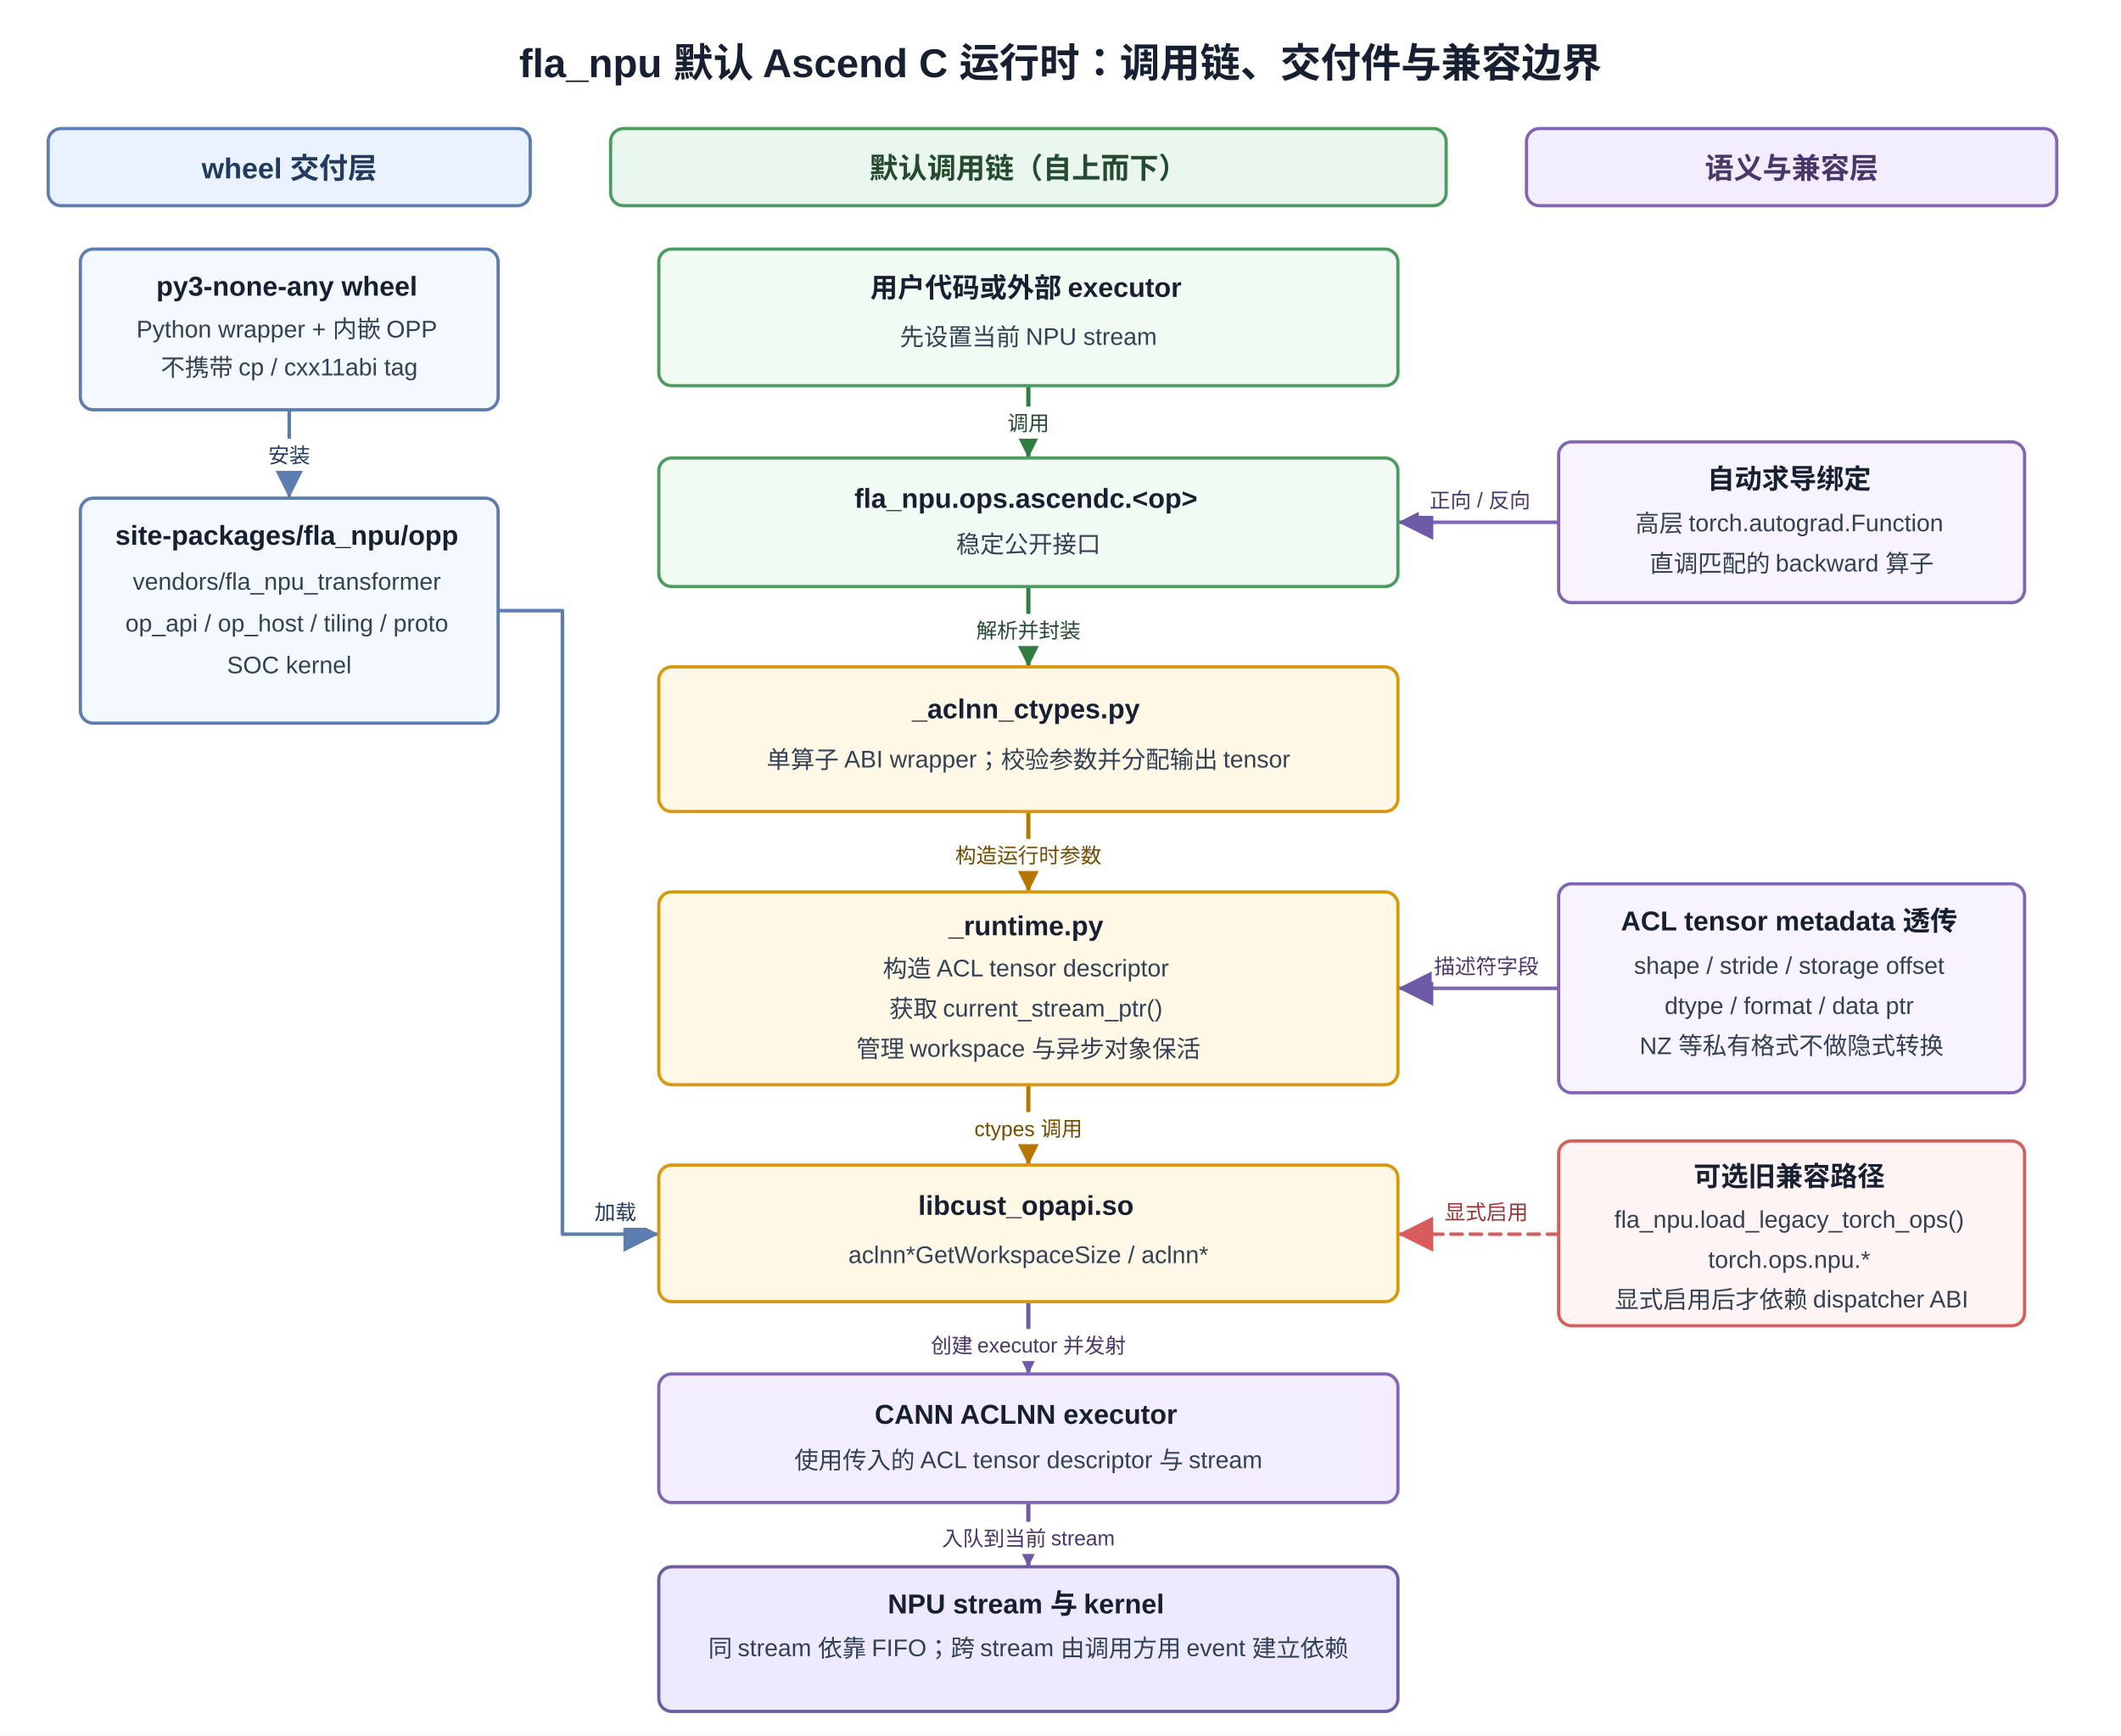
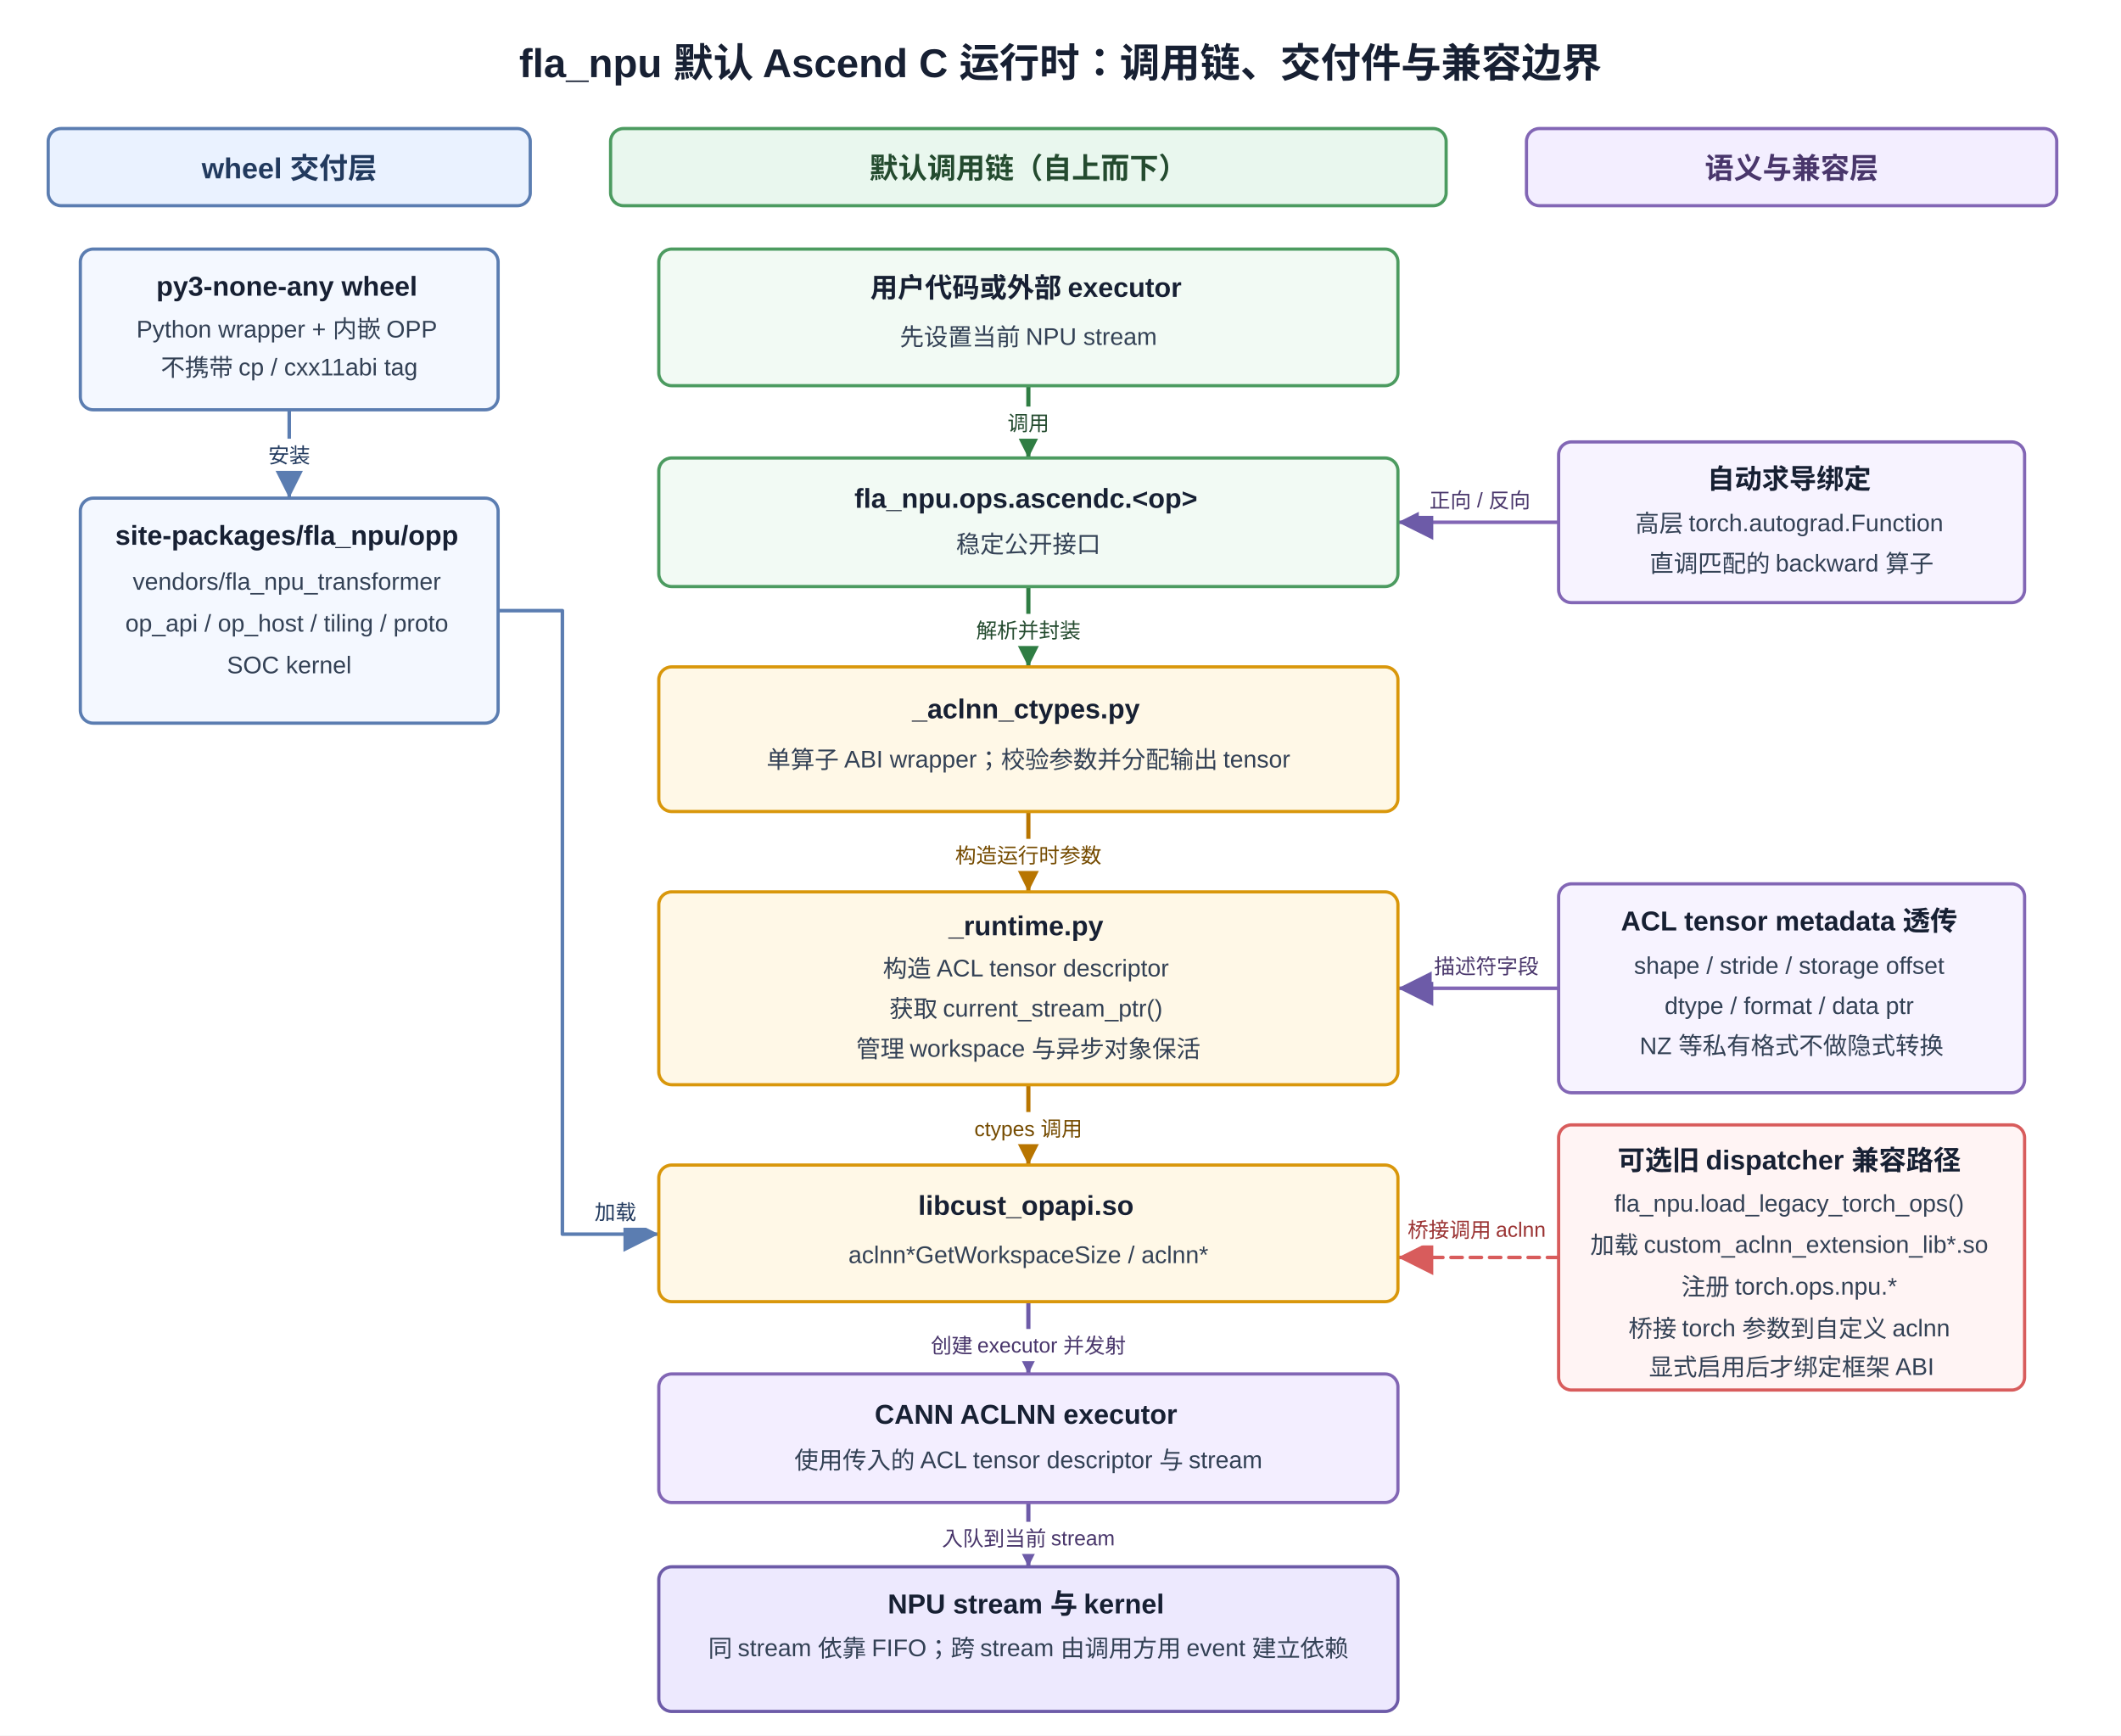
<svg xmlns="http://www.w3.org/2000/svg" width="1320" height="1080" viewBox="0 0 1320 1080" role="img" aria-labelledby="title desc">
  <defs>
    <style>
      .canvas { fill: #ffffff; }
      .title { font: 700 25px Arial, "Microsoft YaHei", sans-serif; fill: #172033; }
      .lane-title { font: 700 18px Arial, "Microsoft YaHei", sans-serif; }
      .node-title { font: 700 17px Arial, "Microsoft YaHei", sans-serif; fill: #172033; }
      .node-text { font: 15px Arial, "Microsoft YaHei", sans-serif; fill: #334155; }
      .edge-label { font: 13px Arial, "Microsoft YaHei", sans-serif; }
      .box { stroke-width: 2; rx: 8; ry: 8; }
      .edge { fill: none; stroke-width: 2.6; stroke-linejoin: round; stroke-linecap: round; }
      .edge-side { fill: none; stroke-width: 2.2; stroke-linejoin: round; stroke-linecap: round; }
    </style>
    <marker id="arrow-green" markerWidth="12" markerHeight="10" refX="10" refY="5" orient="auto" markerUnits="strokeWidth">
      <path d="M0,0 L10,5 L0,10 Z" fill="#2F7D43" />
    </marker>
    <marker id="arrow-blue" markerWidth="12" markerHeight="10" refX="10" refY="5" orient="auto" markerUnits="strokeWidth">
      <path d="M0,0 L10,5 L0,10 Z" fill="#5B7DB1" />
    </marker>
    <marker id="arrow-amber" markerWidth="12" markerHeight="10" refX="10" refY="5" orient="auto" markerUnits="strokeWidth">
      <path d="M0,0 L10,5 L0,10 Z" fill="#B87500" />
    </marker>
    <marker id="arrow-purple" markerWidth="12" markerHeight="10" refX="10" refY="5" orient="auto" markerUnits="strokeWidth">
      <path d="M0,0 L10,5 L0,10 Z" fill="#6D5BA8" />
    </marker>
    <marker id="arrow-red" markerWidth="12" markerHeight="10" refX="10" refY="5" orient="auto" markerUnits="strokeWidth">
      <path d="M0,0 L10,5 L0,10 Z" fill="#D85C5C" />
    </marker>
  </defs>
  <rect class="canvas" width="1320" height="1080" />
  <text class="title" x="660" y="48" text-anchor="middle">fla_npu 默认 Ascend C 运行时：调用链、交付件与兼容边界</text>
  <rect class="box" x="30" y="80" width="300" height="48" fill="#EAF2FF" stroke="#5B7DB1" />
  <text class="lane-title" x="180" y="111" text-anchor="middle" fill="#223A5E">wheel 交付层</text>
  <rect class="box" x="380" y="80" width="520" height="48" fill="#E9F7EE" stroke="#4C9B60" />
  <text class="lane-title" x="640" y="111" text-anchor="middle" fill="#244B2F">默认调用链（自上而下）</text>
  <rect class="box" x="950" y="80" width="330" height="48" fill="#F3EEFF" stroke="#8266B5" />
  <text class="lane-title" x="1115" y="111" text-anchor="middle" fill="#49366B">语义与兼容层</text>
  <path class="edge-side" d="M180 255 V310" stroke="#5B7DB1" marker-end="url(#arrow-blue)" />
  <path class="edge-side" d="M310 380 H350 V768 H410" stroke="#5B7DB1" marker-end="url(#arrow-blue)" />
  <path class="edge" d="M640 240 V285" stroke="#2F7D43" marker-end="url(#arrow-green)" />
  <path class="edge" d="M640 365 V415" stroke="#2F7D43" marker-end="url(#arrow-green)" />
  <path class="edge" d="M640 505 V555" stroke="#B87500" marker-end="url(#arrow-amber)" />
  <path class="edge" d="M640 675 V725" stroke="#B87500" marker-end="url(#arrow-amber)" />
  <path class="edge" d="M640 810 V855" stroke="#6D5BA8" marker-end="url(#arrow-purple)" />
  <path class="edge" d="M640 935 V975" stroke="#6D5BA8" marker-end="url(#arrow-purple)" />
  <path class="edge-side" d="M970 325 H870" stroke="#8266B5" marker-end="url(#arrow-purple)" />
  <path class="edge-side" d="M970 615 H870" stroke="#8266B5" marker-end="url(#arrow-purple)" />
-   <path class="edge-side" d="M970 768 H870" stroke="#D85C5C" stroke-dasharray="7 5" marker-end="url(#arrow-red)" />
+   <path class="edge-side" d="M970 782.5 H870" stroke="#D85C5C" stroke-dasharray="7 5" marker-end="url(#arrow-red)" />
  <rect class="box" x="50" y="155" width="260" height="100" fill="#F4F8FF" stroke="#5B7DB1" />
  <text text-anchor="middle" x="180">
    <tspan class="node-title" x="180" y="184">py3-none-any wheel</tspan>
    <tspan class="node-text" x="180" y="210">Python wrapper + 内嵌 OPP</tspan>
    <tspan class="node-text" x="180" y="234">不携带 cp / cxx11abi tag</tspan>
  </text>
  <rect class="box" x="50" y="310" width="260" height="140" fill="#F4F8FF" stroke="#5B7DB1" />
  <text text-anchor="middle" x="180">
    <tspan class="node-title" x="180" y="339">site-packages/fla_npu/opp</tspan>
    <tspan class="node-text" x="180" y="367">vendors/fla_npu_transformer</tspan>
    <tspan class="node-text" x="180" y="393">op_api / op_host / tiling / proto</tspan>
    <tspan class="node-text" x="180" y="419">SOC kernel</tspan>
  </text>
  <rect class="box" x="410" y="155" width="460" height="85" fill="#F2FAF4" stroke="#4C9B60" />
  <text text-anchor="middle" x="640">
    <tspan class="node-title" x="640" y="185">用户代码或外部 executor</tspan>
    <tspan class="node-text" x="640" y="215">先设置当前 NPU stream</tspan>
  </text>
  <rect class="box" x="410" y="285" width="460" height="80" fill="#F2FAF4" stroke="#4C9B60" />
  <text text-anchor="middle" x="640">
    <tspan class="node-title" x="640" y="316">fla_npu.ops.ascendc.&lt;op&gt;</tspan>
    <tspan class="node-text" x="640" y="344">稳定公开接口</tspan>
  </text>
  <rect class="box" x="410" y="415" width="460" height="90" fill="#FFF8E7" stroke="#D9970B" />
  <text text-anchor="middle" x="640">
    <tspan class="node-title" x="640" y="447">_aclnn_ctypes.py</tspan>
    <tspan class="node-text" x="640" y="478">单算子 ABI wrapper；校验参数并分配输出 tensor</tspan>
  </text>
  <rect class="box" x="410" y="555" width="460" height="120" fill="#FFF8E7" stroke="#D9970B" />
  <text text-anchor="middle" x="640">
    <tspan class="node-title" x="640" y="582">_runtime.py</tspan>
    <tspan class="node-text" x="640" y="608">构造 ACL tensor descriptor</tspan>
    <tspan class="node-text" x="640" y="633">获取 current_stream_ptr()</tspan>
    <tspan class="node-text" x="640" y="658">管理 workspace 与异步对象保活</tspan>
  </text>
  <rect class="box" x="410" y="725" width="460" height="85" fill="#FFF8E7" stroke="#D9970B" />
  <text text-anchor="middle" x="640">
    <tspan class="node-title" x="640" y="756">libcust_opapi.so</tspan>
    <tspan class="node-text" x="640" y="786">aclnn*GetWorkspaceSize / aclnn*</tspan>
  </text>
  <rect class="box" x="410" y="855" width="460" height="80" fill="#F3EEFF" stroke="#8266B5" />
  <text text-anchor="middle" x="640">
    <tspan class="node-title" x="640" y="886">CANN ACLNN executor</tspan>
    <tspan class="node-text" x="640" y="914">使用传入的 ACL tensor descriptor 与 stream</tspan>
  </text>
  <rect class="box" x="410" y="975" width="460" height="90" fill="#EDE9FE" stroke="#6D5BA8" />
  <text text-anchor="middle" x="640">
    <tspan class="node-title" x="640" y="1004">NPU stream 与 kernel</tspan>
    <tspan class="node-text" x="640" y="1031">同 stream 依靠 FIFO；跨 stream 由调用方用 event 建立依赖</tspan>
  </text>
  <rect class="box" x="970" y="275" width="290" height="100" fill="#F7F3FF" stroke="#8266B5" />
  <text text-anchor="middle" x="1115">
    <tspan class="node-title" x="1115" y="304">自动求导绑定</tspan>
    <tspan class="node-text" x="1115" y="331">高层 torch.autograd.Function</tspan>
    <tspan class="node-text" x="1115" y="356">直调匹配的 backward 算子</tspan>
  </text>
  <rect class="box" x="970" y="550" width="290" height="130" fill="#F7F3FF" stroke="#8266B5" />
  <text text-anchor="middle" x="1115">
    <tspan class="node-title" x="1115" y="579">ACL tensor metadata 透传</tspan>
    <tspan class="node-text" x="1115" y="606">shape / stride / storage offset</tspan>
    <tspan class="node-text" x="1115" y="631">dtype / format / data ptr</tspan>
    <tspan class="node-text" x="1115" y="656">NZ 等私有格式不做隐式转换</tspan>
  </text>
-   <rect class="box" x="970" y="710" width="290" height="115" fill="#FFF4F4" stroke="#D85C5C" />
+   <rect class="box" x="970" y="700" width="290" height="165" fill="#FFF4F4" stroke="#D85C5C" />
  <text text-anchor="middle" x="1115">
-     <tspan class="node-title" x="1115" y="738">可选旧兼容路径</tspan>
-     <tspan class="node-text" x="1115" y="764">fla_npu.load_legacy_torch_ops()</tspan>
-     <tspan class="node-text" x="1115" y="789">torch.ops.npu.*</tspan>
-     <tspan class="node-text" x="1115" y="814">显式启用后才依赖 dispatcher ABI</tspan>
+     <tspan class="node-title" x="1115" y="728">可选旧 dispatcher 兼容路径</tspan>
+     <tspan class="node-text" x="1115" y="754">fla_npu.load_legacy_torch_ops()</tspan>
+     <tspan class="node-text" x="1115" y="780">加载 custom_aclnn_extension_lib*.so</tspan>
+     <tspan class="node-text" x="1115" y="806">注册 torch.ops.npu.*</tspan>
+     <tspan class="node-text" x="1115" y="832">桥接 torch 参数到自定义 aclnn</tspan>
+     <tspan class="node-text" x="1115" y="856">显式启用后才绑定框架 ABI</tspan>
  </text>
  <g>
    <rect x="157" y="273" width="46" height="20" fill="#fff" />
    <text class="edge-label" x="180" y="288" text-anchor="middle" fill="#223A5E">安装</text>
  </g>
  <g>
    <rect x="361" y="744" width="44" height="20" fill="#fff" />
    <text class="edge-label" x="383" y="759" text-anchor="middle" fill="#223A5E">加载</text>
  </g>
  <g>
    <rect x="621" y="253" width="38" height="20" fill="#fff" />
    <text class="edge-label" x="640" y="268" text-anchor="middle" fill="#244B2F">调用</text>
  </g>
  <g>
    <rect x="600" y="382" width="80" height="20" fill="#fff" />
    <text class="edge-label" x="640" y="397" text-anchor="middle" fill="#244B2F">解析并封装</text>
  </g>
  <g>
    <rect x="588" y="522" width="104" height="20" fill="#fff" />
    <text class="edge-label" x="640" y="537" text-anchor="middle" fill="#754B00">构造运行时参数</text>
  </g>
  <g>
    <rect x="603" y="692" width="74" height="20" fill="#fff" />
    <text class="edge-label" x="640" y="707" text-anchor="middle" fill="#754B00">ctypes 调用</text>
  </g>
  <g>
    <rect x="575" y="827" width="130" height="20" fill="#fff" />
    <text class="edge-label" x="640" y="842" text-anchor="middle" fill="#49366B">创建 executor 并发射</text>
  </g>
  <g>
    <rect x="583" y="947" width="114" height="20" fill="#fff" />
    <text class="edge-label" x="640" y="962" text-anchor="middle" fill="#49366B">入队到当前 stream</text>
  </g>
  <g>
    <rect x="883" y="301" width="76" height="20" fill="#fff" />
    <text class="edge-label" x="921" y="316" text-anchor="middle" fill="#49366B">正向 / 反向</text>
  </g>
  <g>
    <rect x="891" y="591" width="68" height="20" fill="#fff" />
    <text class="edge-label" x="925" y="606" text-anchor="middle" fill="#49366B">描述符字段</text>
  </g>
  <g>
-     <rect x="892" y="744" width="67" height="20" fill="#fff" />
-     <text class="edge-label" x="925" y="759" text-anchor="middle" fill="#9B3434">显式启用</text>
+     <rect x="878" y="755" width="82" height="20" fill="#fff" />
+     <text class="edge-label" x="919" y="770" text-anchor="middle" fill="#9B3434">桥接调用 aclnn</text>
  </g>
</svg>
